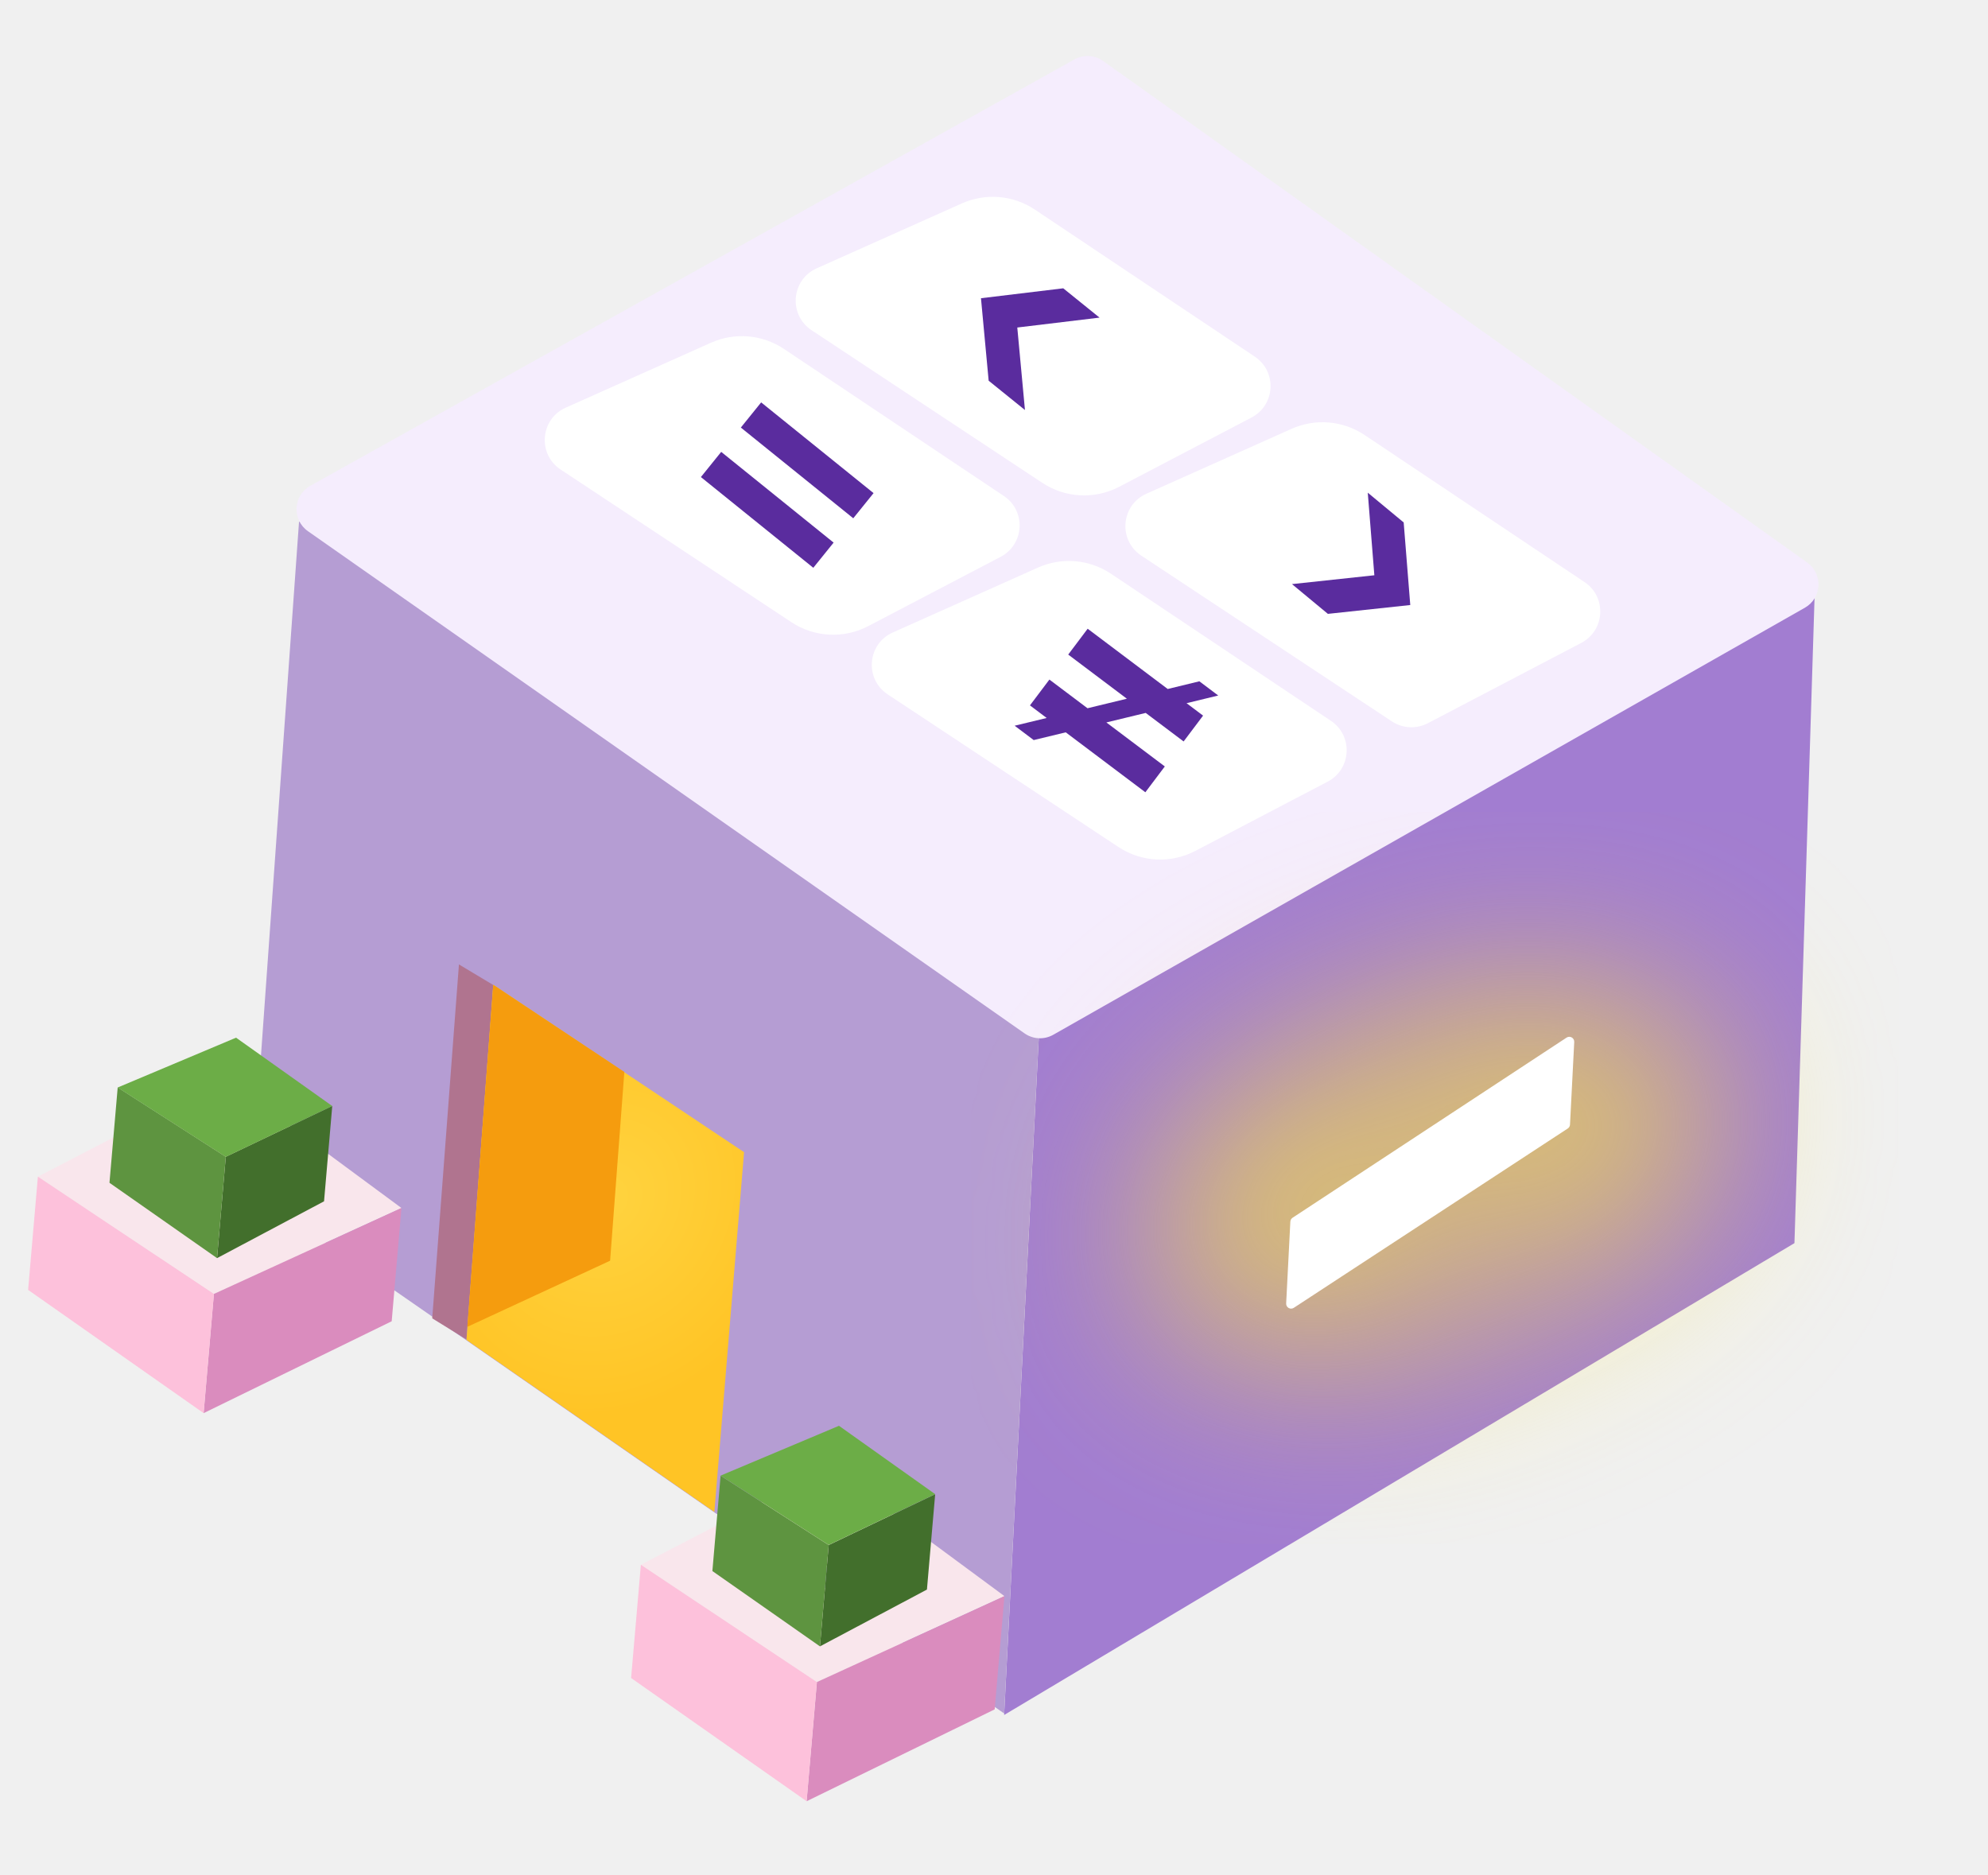
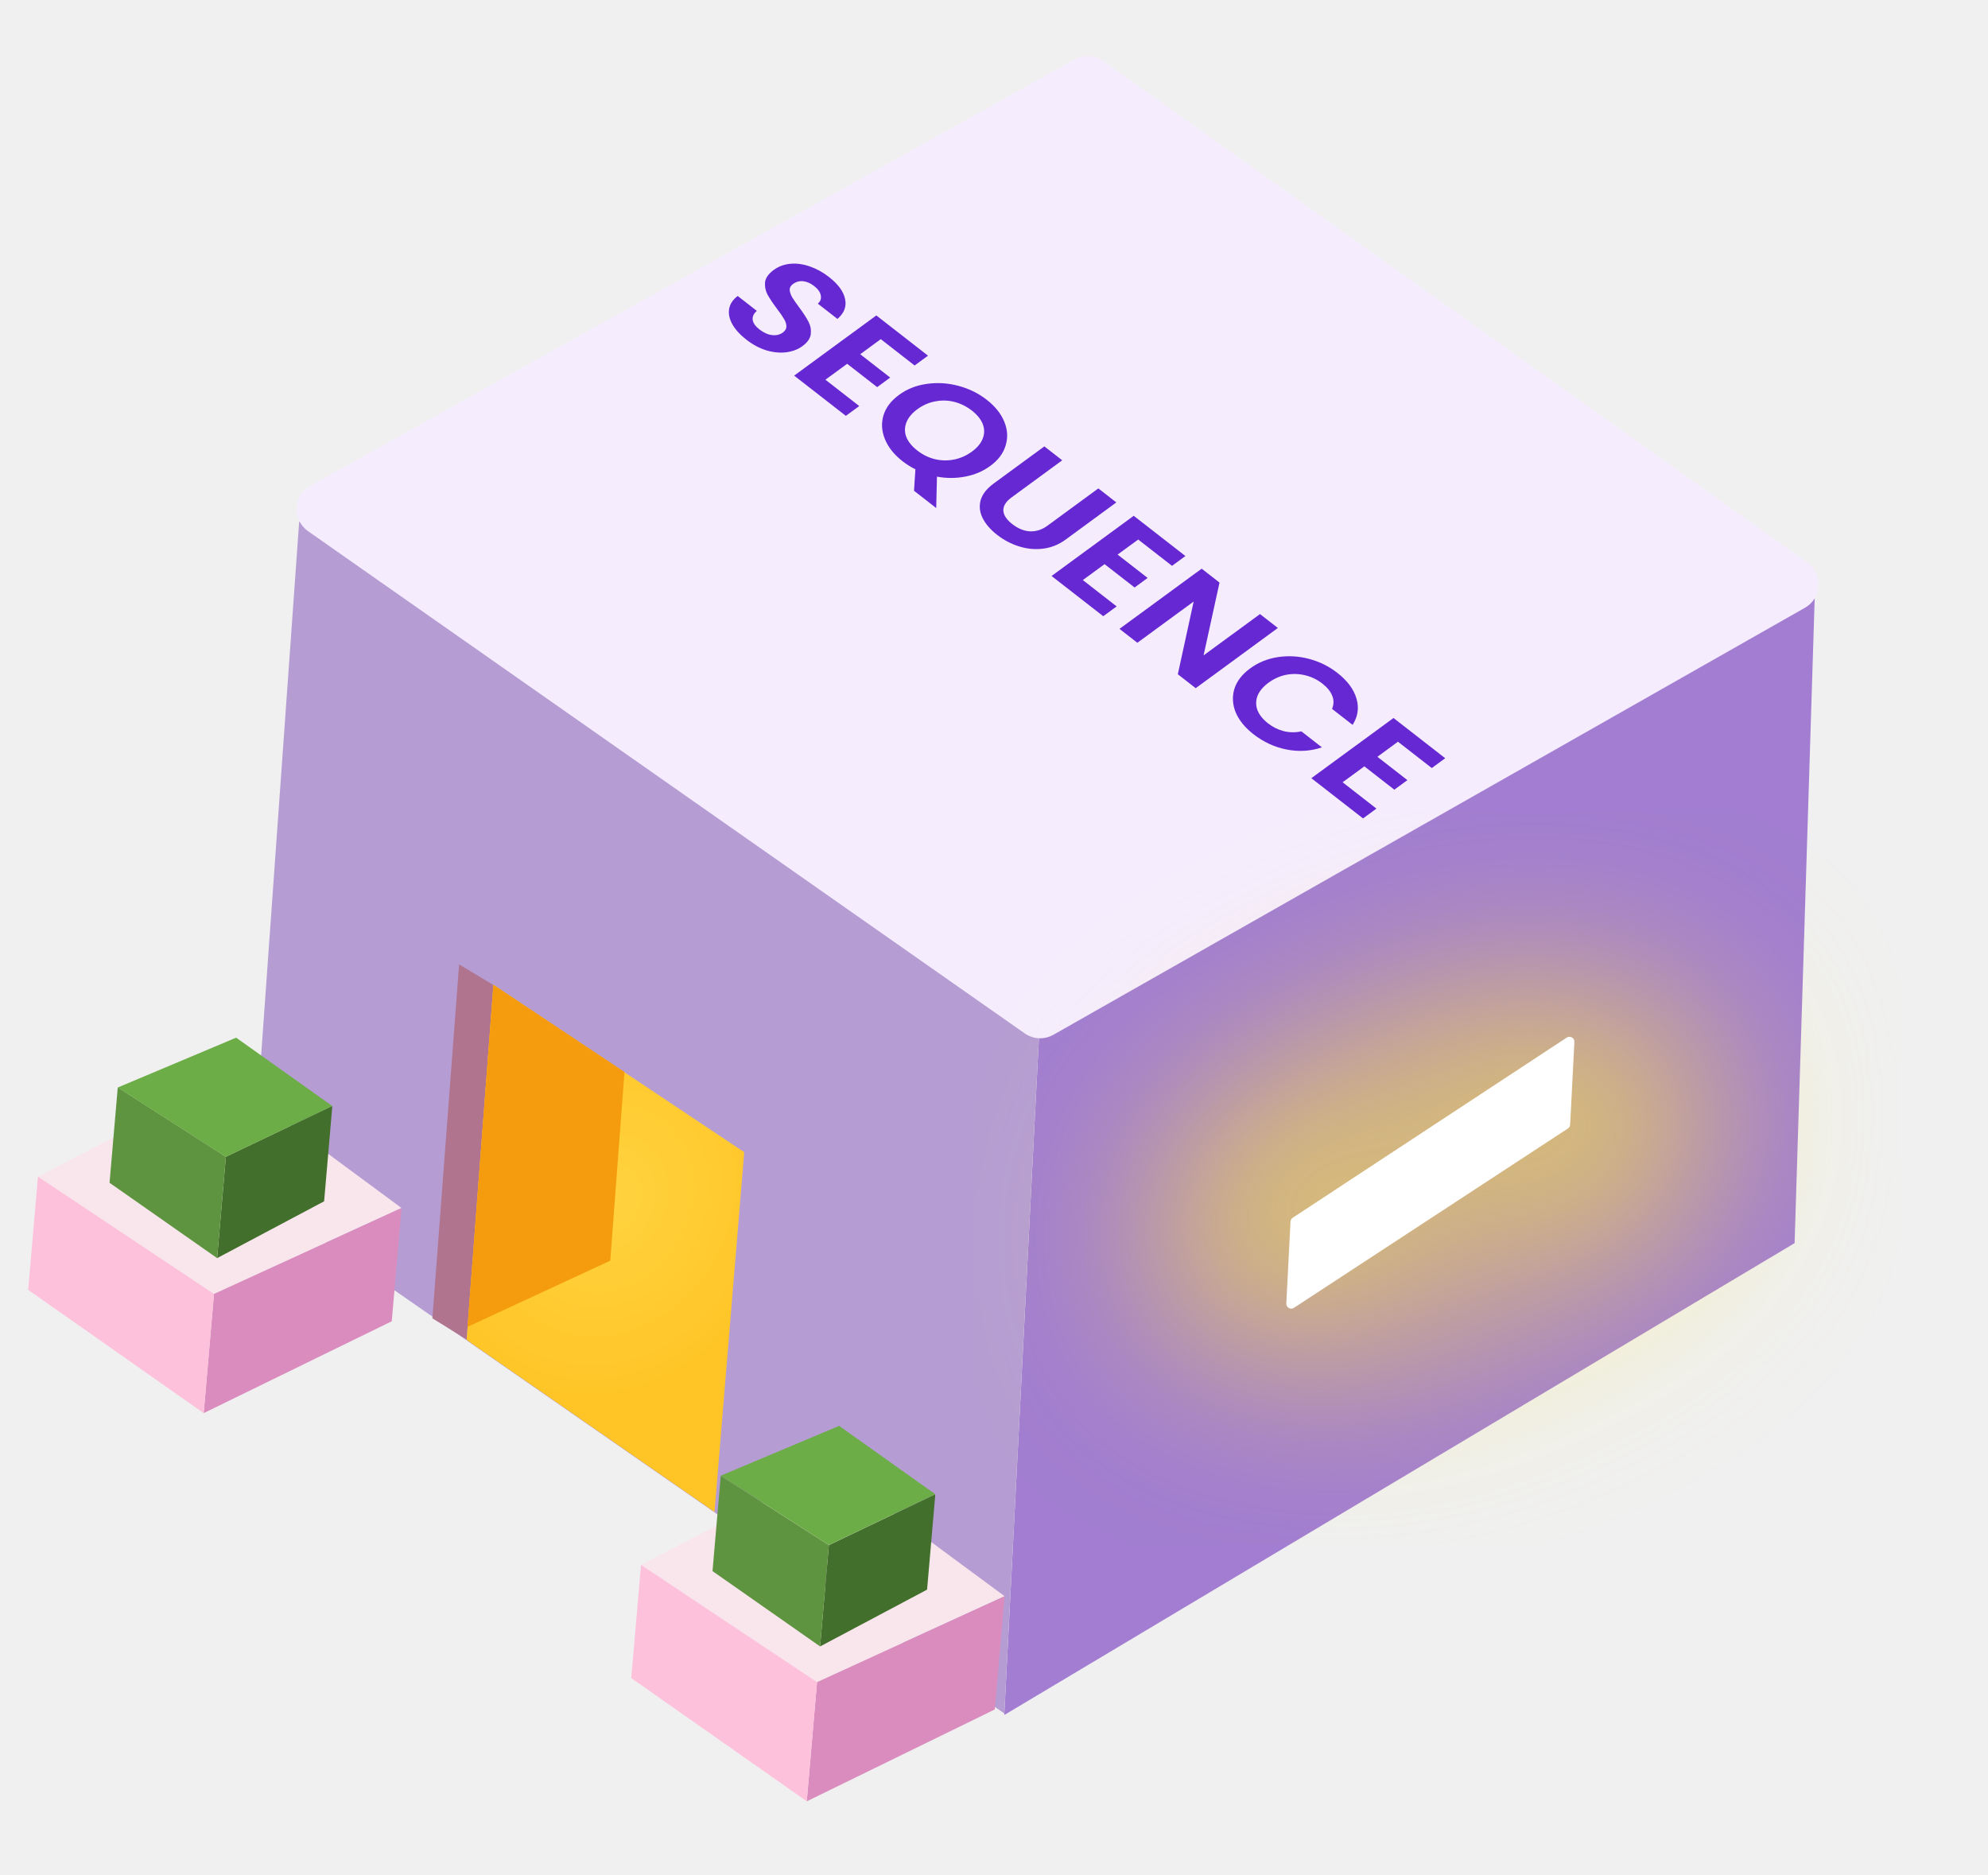
<svg xmlns="http://www.w3.org/2000/svg" xmlns:xlink="http://www.w3.org/1999/xlink" width="105" height="99" viewBox="0 0 105 99" fill="none">
-   <path d="M53.035 90.585L54.924 53.682L95.881 30.221L94.777 65.661L53.035 90.585Z" fill="#A27DD1" />
-   <path d="M53.037 90.504L54.922 53.684L15.795 27.543L13.274 62.911L53.037 90.504Z" fill="#B59DD3" />
-   <path d="M16.267 28.059C15.41 27.459 15.476 26.169 16.39 25.66L56.75 3.138C57.228 2.871 57.817 2.904 58.263 3.222L95.45 29.713C96.294 30.314 96.229 31.588 95.328 32.1L55.63 54.656C55.154 54.926 54.565 54.898 54.116 54.584L16.267 28.059Z" fill="#F5EDFD" />
-   <g filter="url(#filter0_f_5857_49047)">
-     <g clip-path="url(#paint0_diamond_5857_49047_clip_path)" data-figma-skip-parse="true">
-       <g transform="matrix(0.0131656 -0.00734987 0.00415147 0.00736956 76.1009 63.4818)">
-         <rect x="0" y="0" width="1122.07" height="1390.86" fill="url(#paint0_diamond_5857_49047)" opacity="1" shape-rendering="crispEdges" />
-         <rect x="0" y="0" width="1122.07" height="1390.86" transform="scale(1 -1)" fill="url(#paint0_diamond_5857_49047)" opacity="1" shape-rendering="crispEdges" />
-         <rect x="0" y="0" width="1122.07" height="1390.86" transform="scale(-1 1)" fill="url(#paint0_diamond_5857_49047)" opacity="1" shape-rendering="crispEdges" />
-         <rect x="0" y="0" width="1122.07" height="1390.86" transform="scale(-1)" fill="url(#paint0_diamond_5857_49047)" opacity="1" shape-rendering="crispEdges" />
+   <path d="M53.043 90.585L54.932 53.682L95.889 30.221L94.785 65.661L53.043 90.585Z" fill="#A27DD1" />
+   <path d="M53.045 90.504L54.93 53.684L15.802 27.543L13.282 62.911L53.045 90.504Z" fill="#B59DD3" />
+   <path d="M16.275 28.059C15.418 27.459 15.484 26.169 16.398 25.66L56.758 3.138C57.236 2.871 57.825 2.904 58.271 3.222L95.458 29.713C96.302 30.314 96.237 31.588 95.335 32.1L55.638 54.656C55.162 54.926 54.572 54.898 54.124 54.584L16.275 28.059Z" fill="#F5EDFD" />
+   <g filter="url(#filter0_f_6109_49335)">
+     <g clip-path="url(#paint0_diamond_6109_49335_clip_path)" data-figma-skip-parse="true">
+       <g transform="matrix(0.0131656 -0.00734987 0.00415147 0.00736956 76.1087 63.4818)">
+         <rect x="0" y="0" width="1122.07" height="1390.86" fill="url(#paint0_diamond_6109_49335)" opacity="1" shape-rendering="crispEdges" />
+         <rect x="0" y="0" width="1122.07" height="1390.86" transform="scale(1 -1)" fill="url(#paint0_diamond_6109_49335)" opacity="1" shape-rendering="crispEdges" />
+         <rect x="0" y="0" width="1122.07" height="1390.86" transform="scale(-1 1)" fill="url(#paint0_diamond_6109_49335)" opacity="1" shape-rendering="crispEdges" />
+         <rect x="0" y="0" width="1122.07" height="1390.86" transform="scale(-1)" fill="url(#paint0_diamond_6109_49335)" opacity="1" shape-rendering="crispEdges" />
      </g>
    </g>
-     <path d="M89.267 56.132C91.609 59.773 87.473 65.448 80.027 68.807C72.582 72.166 64.646 71.938 62.303 68.296C59.96 64.655 64.097 58.98 71.543 55.621C78.988 52.262 86.924 52.491 89.267 56.132Z" data-figma-gradient-fill="{&quot;type&quot;:&quot;GRADIENT_DIAMOND&quot;,&quot;stops&quot;:[{&quot;color&quot;:{&quot;r&quot;:0.99215686321258545,&quot;g&quot;:0.90588235855102539,&quot;b&quot;:0.22352941334247589,&quot;a&quot;:0.0},&quot;position&quot;:0.0},{&quot;color&quot;:{&quot;r&quot;:0.99215686321258545,&quot;g&quot;:0.90588235855102539,&quot;b&quot;:0.22352941334247589,&quot;a&quot;:1.0},&quot;position&quot;:1.0}],&quot;transform&quot;:{&quot;m00&quot;:26.331270217895508,&quot;m01&quot;:8.3029460906982422,&quot;m02&quot;:58.783828735351562,&quot;m10&quot;:-14.699730873107910,&quot;m11&quot;:14.739121437072754,&quot;m12&quot;:63.462085723876953},&quot;opacity&quot;:1.0,&quot;blendMode&quot;:&quot;NORMAL&quot;,&quot;stopsVar&quot;:[{&quot;color&quot;:{&quot;r&quot;:0.99215686321258545,&quot;g&quot;:0.90588235855102539,&quot;b&quot;:0.22352941334247589,&quot;a&quot;:0.0},&quot;position&quot;:0.0},{&quot;color&quot;:{&quot;r&quot;:0.99215686321258545,&quot;g&quot;:0.90588235855102539,&quot;b&quot;:0.22352941334247589,&quot;a&quot;:1.0},&quot;position&quot;:1.0}],&quot;visible&quot;:true}" />
-     <mask id="stroke1_5857_49047" fill="white">
-       <use xlink:href="#stroke0_5857_49047" />
+     <path d="M89.274 56.132C91.617 59.773 87.481 65.448 80.035 68.807C72.589 72.166 64.654 71.938 62.311 68.296C59.968 64.655 64.105 58.98 71.55 55.621C78.996 52.262 86.931 52.491 89.274 56.132Z" data-figma-gradient-fill="{&quot;type&quot;:&quot;GRADIENT_DIAMOND&quot;,&quot;stops&quot;:[{&quot;color&quot;:{&quot;r&quot;:0.99215686321258545,&quot;g&quot;:0.90588235855102539,&quot;b&quot;:0.22352941334247589,&quot;a&quot;:0.0},&quot;position&quot;:0.0},{&quot;color&quot;:{&quot;r&quot;:0.99215686321258545,&quot;g&quot;:0.90588235855102539,&quot;b&quot;:0.22352941334247589,&quot;a&quot;:1.0},&quot;position&quot;:1.0}],&quot;transform&quot;:{&quot;m00&quot;:26.331270217895508,&quot;m01&quot;:8.3029460906982422,&quot;m02&quot;:58.79162597656250,&quot;m10&quot;:-14.699730873107910,&quot;m11&quot;:14.739121437072754,&quot;m12&quot;:63.462085723876953},&quot;opacity&quot;:1.0,&quot;blendMode&quot;:&quot;NORMAL&quot;,&quot;stopsVar&quot;:[{&quot;color&quot;:{&quot;r&quot;:0.99215686321258545,&quot;g&quot;:0.90588235855102539,&quot;b&quot;:0.22352941334247589,&quot;a&quot;:0.0},&quot;position&quot;:0.0},{&quot;color&quot;:{&quot;r&quot;:0.99215686321258545,&quot;g&quot;:0.90588235855102539,&quot;b&quot;:0.22352941334247589,&quot;a&quot;:1.0},&quot;position&quot;:1.0}],&quot;visible&quot;:true}" />
+     <mask id="stroke1_6109_49335" fill="white">
+       <use xlink:href="#stroke0_6109_49335" />
    </mask>
-     <path d="M89.267 56.132L88.074 56.67C88.854 57.883 88.702 59.703 87.133 61.855C85.601 63.957 82.887 66.097 79.319 67.707L80.027 68.807L80.735 69.908C84.613 68.158 87.69 65.781 89.502 63.296C91.278 60.86 92.022 58.022 90.46 55.594L89.267 56.132ZM80.027 68.807L79.319 67.707C75.751 69.316 72.124 70.037 69.185 69.952C66.176 69.866 64.277 68.971 63.496 67.758L62.303 68.296L61.11 68.835C62.673 71.263 65.913 72.303 69.319 72.401C72.794 72.502 76.858 71.657 80.735 69.908L80.027 68.807ZM62.303 68.296L63.496 67.758C62.716 66.545 62.868 64.725 64.437 62.573C65.969 60.471 68.683 58.331 72.251 56.722L71.543 55.621L70.834 54.52C66.957 56.27 63.88 58.647 62.068 61.132C60.292 63.568 59.548 66.406 61.11 68.835L62.303 68.296ZM71.543 55.621L72.251 56.722C75.819 55.112 79.446 54.391 82.385 54.476C85.394 54.563 87.293 55.457 88.074 56.67L89.267 56.132L90.46 55.594C88.897 53.165 85.657 52.125 82.251 52.027C78.775 51.926 74.712 52.771 70.834 54.52L71.543 55.621Z" fill="#FDE739" mask="url(#stroke1_5857_49047)" />
+     <path d="M89.274 56.132L88.081 56.67C88.862 57.883 88.709 59.703 87.141 61.855C85.609 63.957 82.895 66.097 79.327 67.707L80.035 68.807L80.743 69.908C84.621 68.158 87.698 65.781 89.51 63.296C91.285 60.86 92.03 58.022 90.467 55.594L89.274 56.132ZM80.035 68.807L79.327 67.707C75.759 69.316 72.132 70.037 69.193 69.952C66.184 69.866 64.284 68.971 63.504 67.758L62.311 68.296L61.118 68.835C62.681 71.263 65.921 72.303 69.326 72.401C72.802 72.502 76.865 71.657 80.743 69.908L80.035 68.807ZM62.311 68.296L63.504 67.758C62.724 66.545 62.876 64.725 64.445 62.573C65.977 60.471 68.691 58.331 72.259 56.722L71.55 55.621L70.842 54.52C66.964 56.27 63.887 58.647 62.075 61.132C60.3 63.568 59.556 66.406 61.118 68.835L62.311 68.296ZM71.55 55.621L72.259 56.722C75.826 55.112 79.454 54.391 82.393 54.476C85.402 54.563 87.301 55.457 88.081 56.67L89.274 56.132L90.467 55.594C88.905 53.165 85.665 52.125 82.259 52.027C78.783 51.926 74.72 52.771 70.842 54.52L71.55 55.621Z" fill="#FDE739" mask="url(#stroke1_6109_49335)" />
  </g>
-   <path d="M68.152 64.526C68.156 64.443 68.2 64.367 68.269 64.321L82.741 54.806C82.92 54.688 83.157 54.824 83.146 55.038L82.923 59.4C82.919 59.484 82.875 59.56 82.805 59.606L68.335 69.078C68.156 69.196 67.92 69.06 67.931 68.846L68.152 64.526Z" fill="white" />
-   <path d="M24.24 50.94L26.056 52.029L24.64 70.751L22.829 69.634L24.24 50.94Z" fill="#B0748F" />
-   <path d="M26.053 52.016L39.299 60.857L37.73 79.859L24.638 70.775L26.053 52.016Z" fill="url(#paint1_radial_5857_49047)" />
-   <path d="M24.682 70.083L26.053 52.016L32.976 56.62L32.224 66.59L24.682 70.083Z" fill="#F59C0E" />
-   <mask id="stroke2_5857_49047" fill="white">
-     <path d="M43.146 88.843L33.849 82.649L43.81 77.483L53.052 84.306L43.146 88.843Z" />
+   <path d="M68.16 64.526C68.164 64.443 68.207 64.367 68.277 64.321L82.749 54.806C82.928 54.688 83.165 54.824 83.154 55.038L82.931 59.4C82.927 59.484 82.883 59.56 82.813 59.606L68.343 69.078C68.164 69.196 67.927 69.06 67.939 68.846L68.16 64.526Z" fill="white" />
+   <path d="M24.248 50.94L26.064 52.029L24.648 70.751L22.837 69.634L24.248 50.94Z" fill="#B0748F" />
+   <path d="M26.061 52.016L39.307 60.857L37.738 79.859L24.646 70.775L26.061 52.016Z" fill="url(#paint1_radial_6109_49335)" />
+   <path d="M24.69 70.083L26.061 52.016L32.984 56.62L32.232 66.59L24.69 70.083Z" fill="#F59C0E" />
+   <path d="M39.418 17.939C39.09 17.683 38.845 17.415 38.683 17.132C38.526 16.854 38.468 16.584 38.51 16.322C38.551 16.061 38.702 15.831 38.963 15.633L39.974 16.421C39.81 16.562 39.736 16.717 39.754 16.887C39.776 17.061 39.896 17.232 40.111 17.4C40.332 17.571 40.552 17.671 40.773 17.699C40.998 17.725 41.19 17.68 41.347 17.564C41.475 17.47 41.538 17.36 41.535 17.233C41.533 17.105 41.489 16.975 41.404 16.84C41.328 16.705 41.206 16.53 41.04 16.312C40.817 16.014 40.648 15.76 40.533 15.552C40.428 15.345 40.386 15.127 40.408 14.901C40.438 14.675 40.59 14.461 40.863 14.261C41.12 14.073 41.413 13.964 41.743 13.933C42.072 13.902 42.413 13.948 42.764 14.071C43.119 14.191 43.458 14.377 43.782 14.629C44.267 15.007 44.551 15.393 44.633 15.788C44.723 16.184 44.59 16.536 44.232 16.846L43.194 16.038C43.334 15.922 43.386 15.778 43.351 15.607C43.325 15.436 43.206 15.268 42.995 15.104C42.81 14.96 42.618 14.877 42.419 14.853C42.224 14.833 42.044 14.883 41.879 15.005C41.763 15.09 41.706 15.192 41.708 15.313C41.719 15.434 41.761 15.56 41.832 15.691C41.913 15.822 42.034 15.998 42.197 16.218C42.419 16.517 42.586 16.772 42.697 16.983C42.807 17.194 42.849 17.414 42.823 17.644C42.797 17.874 42.649 18.087 42.38 18.284C42.149 18.454 41.868 18.561 41.539 18.605C41.21 18.649 40.86 18.617 40.488 18.509C40.121 18.398 39.764 18.208 39.418 17.939Z" fill="#6528D2" />
+   <path d="M46.52 17.914L45.434 18.71L47.018 19.943L46.329 20.448L44.745 19.215L43.596 20.056L45.383 21.447L44.675 21.965L41.945 19.84L46.284 16.661L49.014 18.786L48.307 19.305L46.52 17.914Z" fill="#6528D2" />
+   <path d="M48.275 25.922L48.349 24.788C48.105 24.667 47.88 24.526 47.674 24.365C47.233 24.023 46.924 23.638 46.746 23.212C46.568 22.785 46.538 22.365 46.658 21.952C46.781 21.535 47.056 21.171 47.483 20.858C47.905 20.549 48.391 20.355 48.942 20.278C49.497 20.197 50.054 20.23 50.613 20.378C51.172 20.525 51.672 20.77 52.112 21.113C52.557 21.459 52.867 21.844 53.04 22.267C53.218 22.693 53.243 23.113 53.115 23.526C52.996 23.94 52.725 24.301 52.303 24.61C51.918 24.892 51.476 25.08 50.978 25.174C50.488 25.268 49.991 25.269 49.487 25.176L49.448 26.835L48.275 25.922ZM48.453 21.614C48.164 21.826 47.97 22.06 47.872 22.315C47.774 22.57 47.773 22.826 47.868 23.082C47.973 23.338 48.166 23.576 48.45 23.797C48.733 24.017 49.04 24.169 49.372 24.252C49.708 24.332 50.046 24.339 50.386 24.273C50.727 24.206 51.042 24.067 51.332 23.855C51.622 23.642 51.813 23.41 51.907 23.158C52.005 22.903 52.004 22.649 51.905 22.396C51.805 22.143 51.613 21.907 51.33 21.686C51.047 21.466 50.737 21.312 50.401 21.226C50.069 21.143 49.733 21.134 49.393 21.201C49.056 21.264 48.743 21.402 48.453 21.614Z" fill="#6528D2" />
+   <path d="M56.103 24.313L53.421 26.278C53.127 26.493 52.985 26.723 52.994 26.968C53.007 27.21 53.164 27.448 53.465 27.682C53.771 27.92 54.083 28.048 54.403 28.065C54.726 28.079 55.035 27.979 55.329 27.763L58.011 25.798L58.961 26.538L56.286 28.499C55.917 28.768 55.517 28.929 55.085 28.981C54.662 29.033 54.24 28.992 53.82 28.859C53.404 28.729 53.019 28.526 52.663 28.249C52.313 27.976 52.058 27.681 51.898 27.363C51.744 27.049 51.709 26.734 51.795 26.42C51.886 26.102 52.115 25.809 52.483 25.539L55.159 23.578L56.103 24.313Z" fill="#6528D2" />
+   <path d="M60.116 28.497L59.029 29.293L60.614 30.526L59.925 31.031L58.34 29.798L57.192 30.639L58.978 32.03L58.271 32.548L55.54 30.423L59.879 27.244L62.61 29.369L61.902 29.887L60.116 28.497Z" fill="#6528D2" />
+   <path d="M63.153 36.349L62.209 35.614L63.046 31.772L60.072 33.951L59.128 33.216L63.468 30.037L64.411 30.771L63.569 34.618L66.549 32.435L67.492 33.169L63.153 36.349Z" fill="#6528D2" />
+   <path d="M66.029 35.304C66.456 34.992 66.94 34.794 67.482 34.709C68.032 34.625 68.581 34.654 69.126 34.798C69.681 34.942 70.183 35.189 70.632 35.538C71.158 35.948 71.495 36.397 71.642 36.887C71.789 37.377 71.722 37.844 71.441 38.288L70.355 37.443C70.454 37.207 70.457 36.975 70.362 36.745C70.272 36.519 70.1 36.306 69.843 36.106C69.569 35.893 69.264 35.746 68.928 35.666C68.601 35.587 68.269 35.578 67.933 35.642C67.601 35.709 67.29 35.848 67 36.06C66.715 36.27 66.521 36.5 66.418 36.752C66.324 37.004 66.323 37.256 66.414 37.508C66.514 37.761 66.701 37.994 66.975 38.208C67.231 38.407 67.508 38.544 67.805 38.619C68.11 38.694 68.42 38.698 68.735 38.63L69.82 39.475C69.22 39.677 68.598 39.715 67.954 39.589C67.319 39.464 66.737 39.194 66.206 38.782C65.757 38.432 65.443 38.047 65.265 37.627C65.096 37.208 65.073 36.793 65.197 36.383C65.326 35.976 65.603 35.617 66.029 35.304Z" fill="#6528D2" />
+   <path d="M73.836 39.177L72.75 39.973L74.334 41.206L73.645 41.711L72.061 40.478L70.912 41.319L72.699 42.71L71.991 43.228L69.261 41.103L73.6 37.924L76.331 40.049L75.623 40.568L73.836 39.177Z" fill="#6528D2" />
+   <mask id="stroke2_6109_49335" fill="white">
+     <path d="M43.154 88.847L33.857 82.653L43.817 77.487L53.06 84.31L43.154 88.847Z" />
  </mask>
-   <path d="M33.849 82.649L43.146 88.843L53.052 84.306L43.81 77.483L33.849 82.649Z" stroke-width="8.691" stroke="#F9E6EC" mask="url(#stroke2_5857_49047)" />
-   <path d="M43.308 86.96L43.77 81.609L49.393 78.923L48.958 83.96L43.308 86.96Z" fill="#426F2C" />
-   <path d="M43.308 86.96L43.77 81.609L38.06 77.945L37.626 82.981L43.308 86.96Z" fill="#5E9440" />
-   <path d="M38.059 77.941L44.312 75.309L49.392 78.919L43.768 81.605L38.059 77.941Z" fill="#6CAD47" />
-   <path d="M43.146 88.844L53.052 84.307L52.536 90.288L42.603 95.14L43.146 88.844Z" fill="#DA8CBE" />
-   <path d="M43.146 88.844L33.849 82.65L33.333 88.631L42.603 95.14L43.146 88.844Z" fill="#FDC1DB" />
-   <mask id="stroke3_5857_49047" fill="white">
-     <path d="M11.299 68.343L2.002 62.149L11.962 56.983L21.204 63.806L11.299 68.343Z" />
+   <path d="M33.857 82.653L43.154 88.847L53.06 84.31L43.817 77.487L33.857 82.653Z" stroke-width="8.691" stroke="#F9E6EC" mask="url(#stroke2_6109_49335)" />
+   <path d="M43.316 86.964L43.778 81.613L49.401 78.927L48.966 83.963L43.316 86.964Z" fill="#426F2C" />
+   <path d="M43.316 86.964L43.778 81.613L38.068 77.949L37.633 82.985L43.316 86.964Z" fill="#5E9440" />
+   <path d="M38.067 77.945L44.319 75.313L49.399 78.923L43.776 81.609L38.067 77.945Z" fill="#6CAD47" />
+   <path d="M43.154 88.848L53.06 84.311L52.543 90.292L42.611 95.144L43.154 88.848Z" fill="#DA8CBE" />
+   <path d="M43.154 88.848L33.857 82.654L33.341 88.635L42.611 95.144L43.154 88.848Z" fill="#FDC1DB" />
+   <mask id="stroke3_6109_49335" fill="white">
+     <path d="M11.303 68.343L2.006 62.149L11.966 56.983L21.208 63.806L11.303 68.343Z" />
  </mask>
-   <path d="M2.002 62.149L11.299 68.343L21.204 63.806L11.962 56.983L2.002 62.149Z" stroke-width="8.691" stroke="#F9E6EC" mask="url(#stroke3_5857_49047)" />
-   <path d="M11.464 66.453L11.926 61.101L17.549 58.415L17.115 63.452L11.464 66.453Z" fill="#426F2C" />
-   <path d="M11.464 66.453L11.926 61.101L6.217 57.437L5.782 62.474L11.464 66.453Z" fill="#5E9440" />
-   <path d="M6.215 57.441L12.468 54.809L17.548 58.419L11.925 61.105L6.215 57.441Z" fill="#6CAD47" />
-   <path d="M11.298 68.344L21.204 63.807L20.688 69.788L10.755 74.64L11.298 68.344Z" fill="#DA8CBE" />
-   <path d="M11.298 68.344L2.001 62.15L1.485 68.131L10.755 74.64L11.298 68.344Z" fill="#FDC1DB" />
-   <path d="M83.517 33.958C84.775 33.3 84.87 31.535 83.69 30.745L72.073 22.977C70.93 22.212 69.473 22.089 68.217 22.65L60.548 26.079C59.201 26.682 59.049 28.534 60.279 29.348L73.514 38.103C74.082 38.479 74.81 38.516 75.414 38.2L83.517 33.958Z" fill="white" />
-   <path d="M66.103 22.052C67.361 21.394 67.456 19.629 66.276 18.839L54.659 11.071C53.516 10.306 52.059 10.183 50.803 10.744L43.134 14.173C41.787 14.775 41.635 16.627 42.865 17.442L55.051 25.503C56.267 26.307 57.822 26.387 59.113 25.711L66.103 22.052Z" fill="white" />
-   <path d="M52.218 20.109L51.812 15.752L56.157 15.228L58.074 16.776L53.73 17.299L54.135 21.657L52.218 20.109Z" fill="#5A2C9E" />
-   <path d="M70.135 32.424L74.486 31.957L74.138 27.595L72.241 26.023L72.589 30.385L68.238 30.852L70.135 32.424Z" fill="#5A2C9E" />
-   <path d="M52.849 29.412C54.108 28.753 54.202 26.988 53.022 26.199L41.406 18.43C40.262 17.665 38.805 17.542 37.549 18.104L29.88 21.532C28.533 22.135 28.381 23.987 29.611 24.801L41.797 32.862C43.013 33.666 44.569 33.746 45.859 33.07L52.849 29.412Z" fill="white" />
-   <path d="M46.139 26.046L45.067 27.375L39.129 22.583L40.202 21.254L46.139 26.046ZM44.029 28.66L42.956 29.99L37.019 25.198L38.092 23.868L44.029 28.66Z" fill="#5A2C9E" />
-   <path d="M70.123 41.286C71.381 40.628 71.476 38.863 70.295 38.074L58.679 30.305C57.535 29.54 56.079 29.417 54.823 29.979L47.154 33.407C45.806 34.01 45.654 35.862 46.885 36.676L59.071 44.737C60.286 45.541 61.842 45.621 63.133 44.945L70.123 41.286Z" fill="white" />
-   <path d="M62.67 37.142L63.543 37.798L62.515 39.163L60.513 37.656L58.435 38.159L61.522 40.483L60.494 41.847L56.289 38.681L54.597 39.09L53.59 38.332L55.282 37.923L54.399 37.258L55.426 35.894L57.439 37.409L59.518 36.906L56.42 34.574L57.447 33.209L61.675 36.392L63.347 35.986L64.343 36.736L62.67 37.142Z" fill="#5A2C9E" />
+   <path d="M2.006 62.149L11.303 68.343L21.208 63.806L11.966 56.983L2.006 62.149Z" stroke-width="8.691" stroke="#F9E6EC" mask="url(#stroke3_6109_49335)" />
+   <path d="M11.468 66.453L11.93 61.101L17.553 58.415L17.119 63.452L11.468 66.453Z" fill="#426F2C" />
+   <path d="M11.468 66.453L11.93 61.101L6.22 57.437L5.786 62.474L11.468 66.453Z" fill="#5E9440" />
+   <path d="M6.219 57.441L12.472 54.809L17.552 58.419L11.928 61.105L6.219 57.441Z" fill="#6CAD47" />
+   <path d="M11.302 68.344L21.208 63.807L20.692 69.788L10.759 74.64L11.302 68.344Z" fill="#DA8CBE" />
+   <path d="M11.302 68.344L2.005 62.15L1.489 68.131L10.759 74.64L11.302 68.344Z" fill="#FDC1DB" />
  <defs>
-     <filter id="filter0_f_5857_49047" x="51.307" y="42.903" width="48.953" height="38.62" filterUnits="userSpaceOnUse" color-interpolation-filters="sRGB">
+     <filter id="filter0_f_6109_49335" x="51.315" y="42.903" width="48.953" height="38.62" filterUnits="userSpaceOnUse" color-interpolation-filters="sRGB">
      <feFlood flood-opacity="0" result="BackgroundImageFix" />
      <feBlend mode="normal" in="SourceGraphic" in2="BackgroundImageFix" result="shape" />
-       <feGaussianBlur stdDeviation="5.17" result="effect1_foregroundBlur_5857_49047" />
+       <feGaussianBlur stdDeviation="5.17" result="effect1_foregroundBlur_6109_49335" />
    </filter>
-     <clipPath id="paint0_diamond_5857_49047_clip_path">
-       <path d="M89.267 56.132C91.609 59.773 87.473 65.448 80.027 68.807C72.582 72.166 64.646 71.938 62.303 68.296C59.96 64.655 64.097 58.98 71.543 55.621C78.988 52.262 86.924 52.491 89.267 56.132Z" />
+     <clipPath id="paint0_diamond_6109_49335_clip_path">
+       <path d="M89.274 56.132C91.617 59.773 87.481 65.448 80.035 68.807C72.589 72.166 64.654 71.938 62.311 68.296C59.968 64.655 64.105 58.98 71.55 55.621C78.996 52.262 86.931 52.491 89.274 56.132Z" />
    </clipPath>
-     <linearGradient id="paint0_diamond_5857_49047" x1="0" y1="0" x2="500" y2="500" gradientUnits="userSpaceOnUse">
+     <linearGradient id="paint0_diamond_6109_49335" x1="0" y1="0" x2="500" y2="500" gradientUnits="userSpaceOnUse">
      <stop stop-color="#FDE739" stop-opacity="0" />
      <stop offset="1" stop-color="#FDE739" />
    </linearGradient>
-     <radialGradient id="paint1_radial_5857_49047" cx="0" cy="0" r="1" gradientTransform="matrix(-2.57349 11.3952 -10.206 -1.43347 32.1347 63.3095)" gradientUnits="userSpaceOnUse">
+     <radialGradient id="paint1_radial_6109_49335" cx="0" cy="0" r="1" gradientTransform="matrix(-2.57349 11.3952 -10.206 -1.43347 32.1425 63.3095)" gradientUnits="userSpaceOnUse">
      <stop stop-color="#FFD33F" />
      <stop offset="1" stop-color="#FFC425" />
    </radialGradient>
-     <path id="stroke0_5857_49047" d="M89.267 56.132C91.609 59.773 87.473 65.448 80.027 68.807C72.582 72.166 64.646 71.938 62.303 68.296C59.96 64.655 64.097 58.98 71.543 55.621C78.988 52.262 86.924 52.491 89.267 56.132Z" />
+     <path id="stroke0_6109_49335" d="M89.274 56.132C91.617 59.773 87.481 65.448 80.035 68.807C72.589 72.166 64.654 71.938 62.311 68.296C59.968 64.655 64.105 58.98 71.55 55.621C78.996 52.262 86.931 52.491 89.274 56.132Z" />
  </defs>
</svg>
